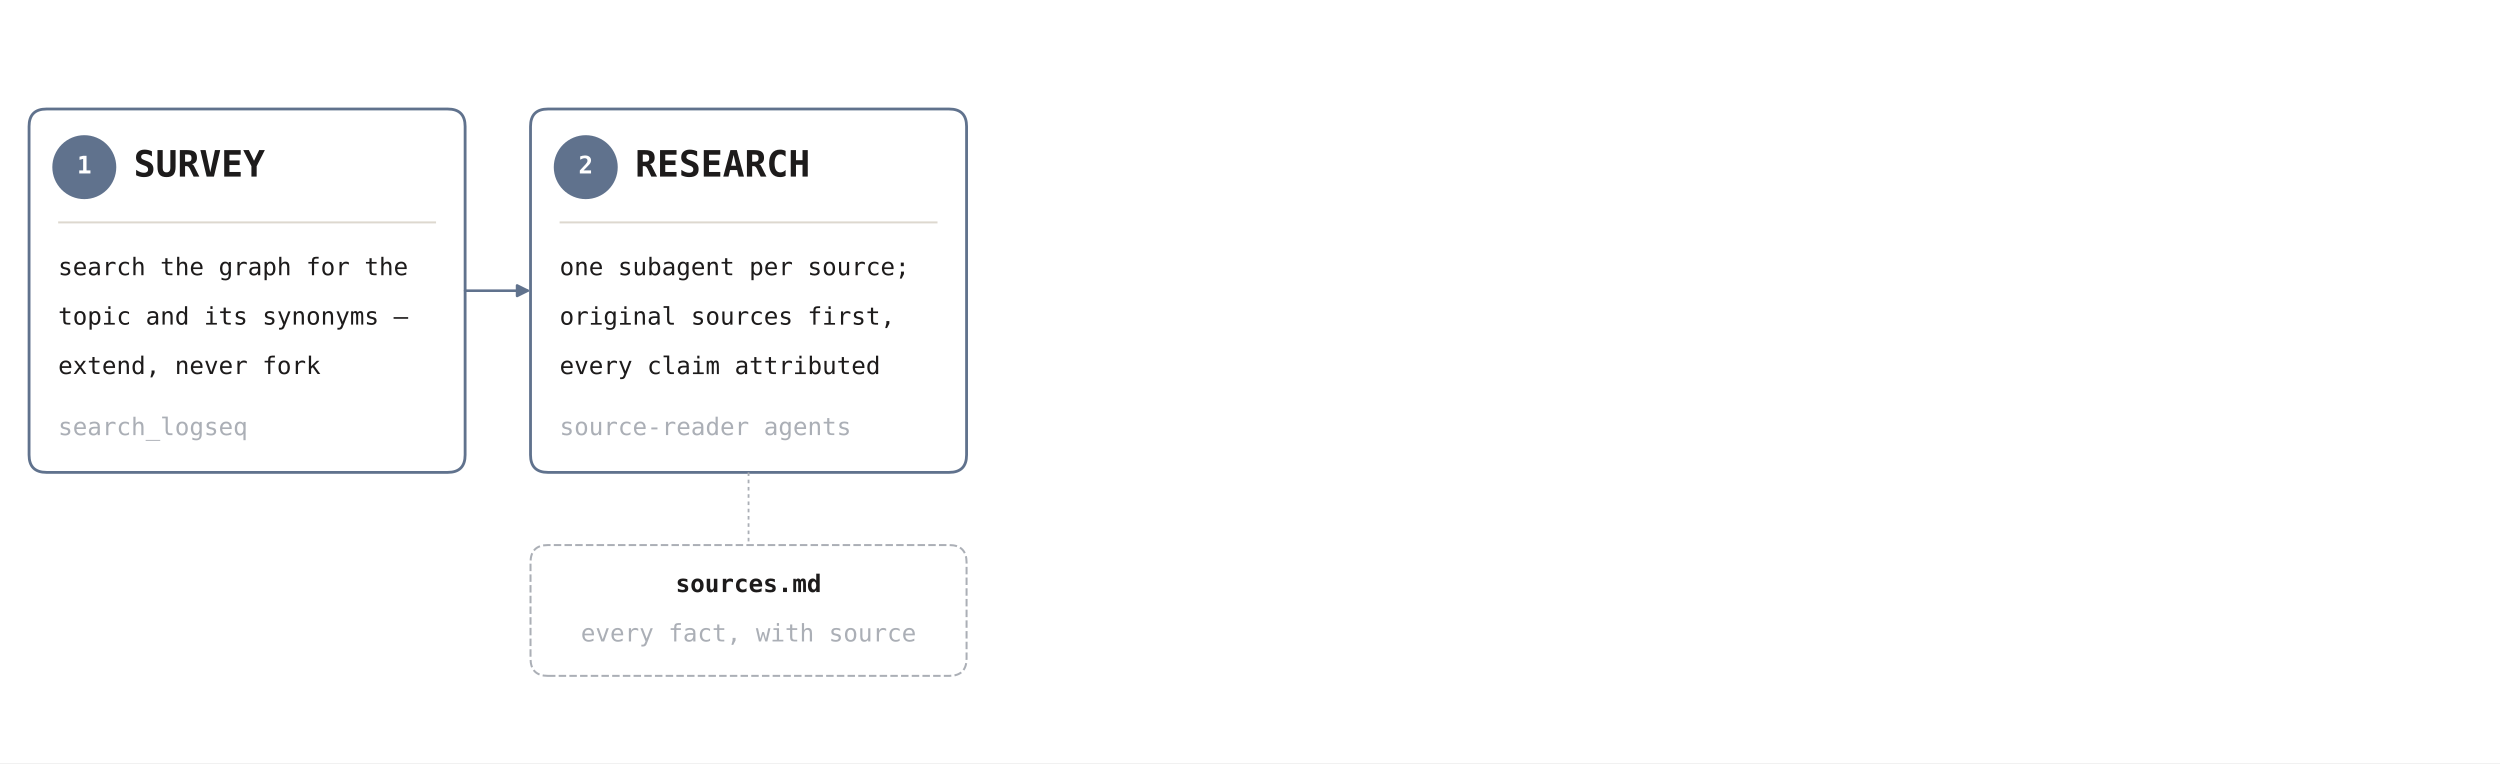
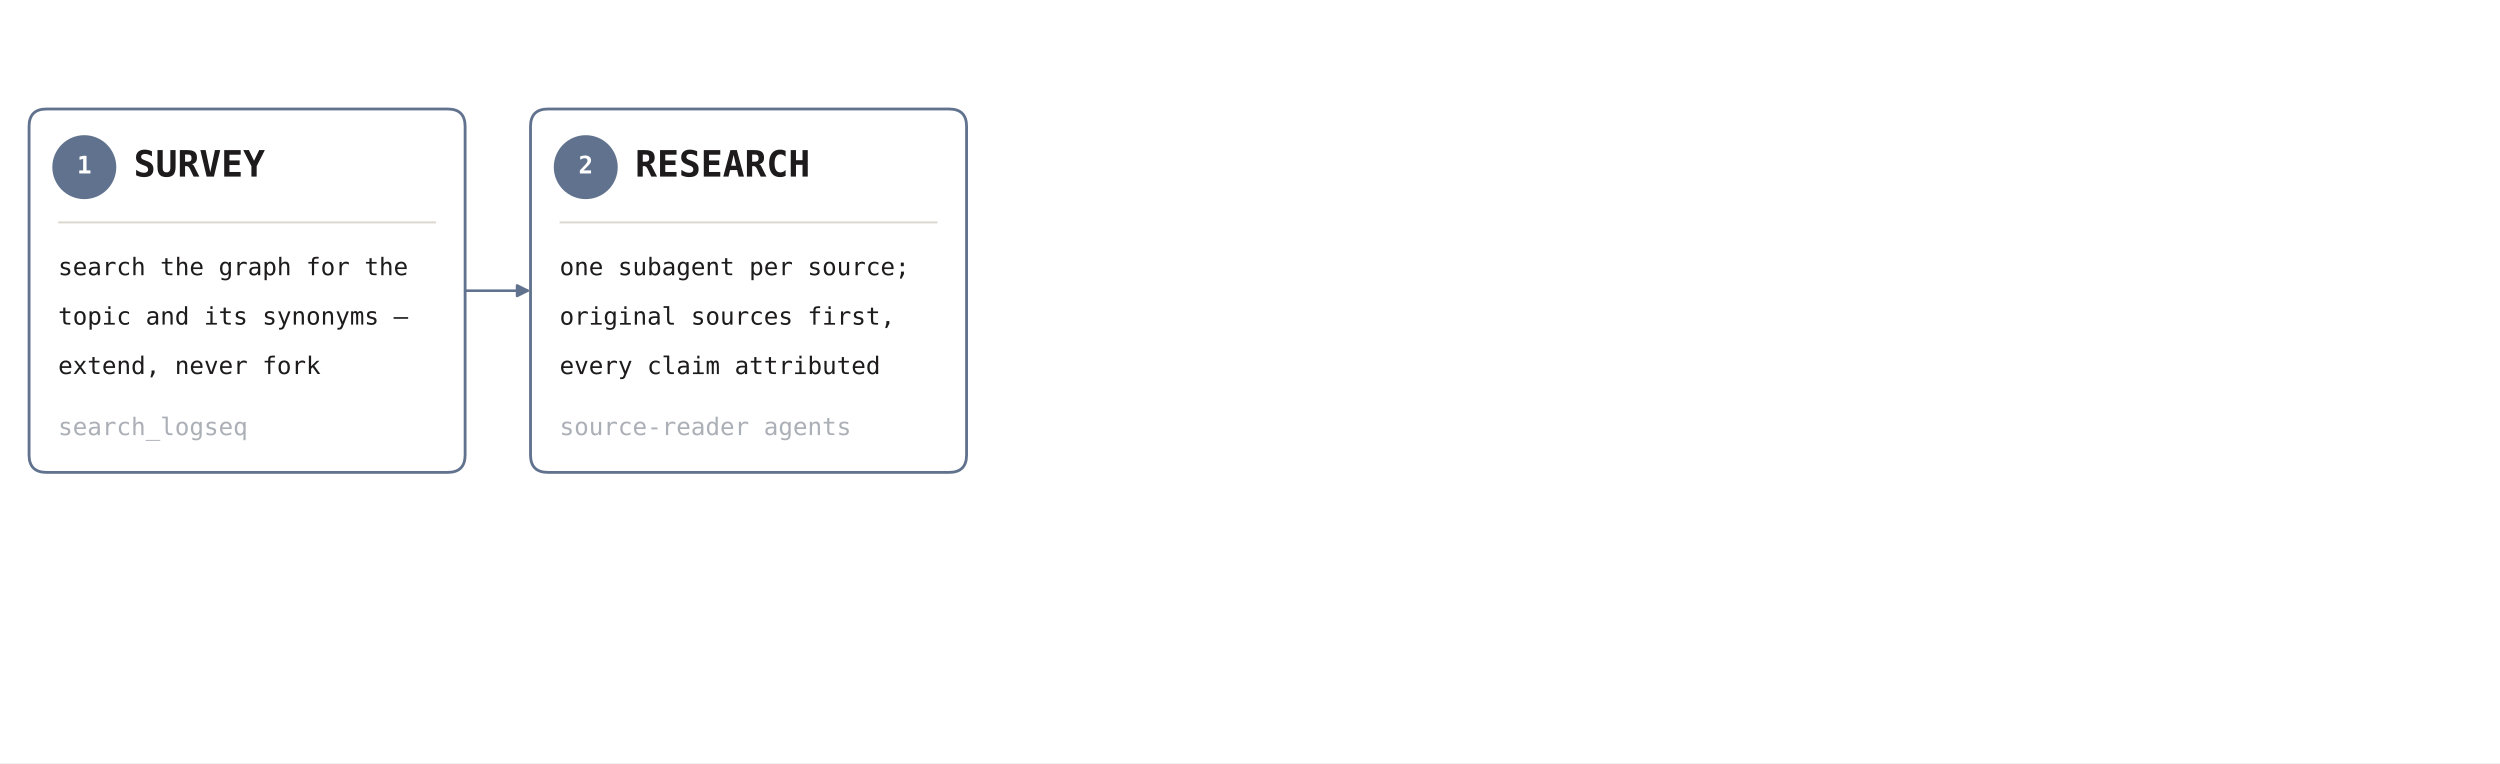
<svg xmlns="http://www.w3.org/2000/svg" xmlns:xlink="http://www.w3.org/1999/xlink" width="1238.4pt" height="378pt" viewBox="0 0 1238.4 378" version="1.1">
  <defs>
    <style type="text/css">*{stroke-linejoin: round; stroke-linecap: butt}</style>
  </defs>
  <g id="figure_1">
    <g id="patch_1">
      <path d="M 0 378  L 1238.4 378  L 1238.4 0  L 0 0  z " style="fill: #ffffff" />
    </g>
    <g id="axes_1">
      <g id="patch_2">
-         <path d="M 23.04 234  L 221.76 234  Q 230.4 234 230.4 225.36  L 230.4 62.64  Q 230.4 54 221.76 54  L 23.04 54  Q 14.4 54 14.4 62.64  L 14.4 225.36  Q 14.4 234 23.04 234  z " clip-path="url(#pc258f0789c)" style="fill: #ffffff; stroke: #60728d; stroke-width: 1.4; stroke-linejoin: miter" />
+         <path d="M 23.04 234  L 221.76 234  Q 230.4 234 230.4 225.36  L 230.4 62.64  Q 230.4 54 221.76 54  L 23.04 54  Q 14.4 54 14.4 62.64  L 14.4 225.36  Q 14.4 234 23.04 234  z " clip-path="url(#p92e4e0122a)" style="fill: #ffffff; stroke: #60728d; stroke-width: 1.4; stroke-linejoin: miter" />
      </g>
      <g id="patch_3">
-         <path d="M 41.76 98.64  C 45.961 98.64 49.99 96.971 52.961 94.001  C 55.931 91.03 57.6 87.001 57.6 82.8  C 57.6 78.599 55.931 74.57 52.961 71.599  C 49.99 68.629 45.961 66.96 41.76 66.96  C 37.559 66.96 33.53 68.629 30.559 71.599  C 27.589 74.57 25.92 78.599 25.92 82.8  C 25.92 87.001 27.589 91.03 30.559 94.001  C 33.53 96.971 37.559 98.64 41.76 98.64  z " clip-path="url(#pc258f0789c)" style="fill: #60728d" />
+         <path d="M 41.76 98.64  C 45.961 98.64 49.99 96.971 52.961 94.001  C 55.931 91.03 57.6 87.001 57.6 82.8  C 57.6 78.599 55.931 74.57 52.961 71.599  C 49.99 68.629 45.961 66.96 41.76 66.96  C 37.559 66.96 33.53 68.629 30.559 71.599  C 27.589 74.57 25.92 78.599 25.92 82.8  C 25.92 87.001 27.589 91.03 30.559 94.001  C 33.53 96.971 37.559 98.64 41.76 98.64  z " clip-path="url(#p92e4e0122a)" style="fill: #60728d" />
      </g>
      <g id="patch_4">
-         <path d="M 271.44 234  L 470.16 234  Q 478.8 234 478.8 225.36  L 478.8 62.64  Q 478.8 54 470.16 54  L 271.44 54  Q 262.8 54 262.8 62.64  L 262.8 225.36  Q 262.8 234 271.44 234  z " clip-path="url(#pc258f0789c)" style="fill: #ffffff; stroke: #60728d; stroke-width: 1.4; stroke-linejoin: miter" />
+         <path d="M 271.44 234  L 470.16 234  Q 478.8 234 478.8 225.36  L 478.8 62.64  Q 478.8 54 470.16 54  L 271.44 54  Q 262.8 54 262.8 62.64  L 262.8 225.36  Q 262.8 234 271.44 234  z " clip-path="url(#p92e4e0122a)" style="fill: #ffffff; stroke: #60728d; stroke-width: 1.4; stroke-linejoin: miter" />
      </g>
      <g id="patch_5">
-         <path d="M 290.16 98.64  C 294.361 98.64 298.39 96.971 301.361 94.001  C 304.331 91.03 306 87.001 306 82.8  C 306 78.599 304.331 74.57 301.361 71.599  C 298.39 68.629 294.361 66.96 290.16 66.96  C 285.959 66.96 281.93 68.629 278.959 71.599  C 275.989 74.57 274.32 78.599 274.32 82.8  C 274.32 87.001 275.989 91.03 278.959 94.001  C 281.93 96.971 285.959 98.64 290.16 98.64  z " clip-path="url(#pc258f0789c)" style="fill: #60728d" />
+         <path d="M 290.16 98.64  C 294.361 98.64 298.39 96.971 301.361 94.001  C 304.331 91.03 306 87.001 306 82.8  C 306 78.599 304.331 74.57 301.361 71.599  C 298.39 68.629 294.361 66.96 290.16 66.96  C 285.959 66.96 281.93 68.629 278.959 71.599  C 275.989 74.57 274.32 78.599 274.32 82.8  C 274.32 87.001 275.989 91.03 278.959 94.001  C 281.93 96.971 285.959 98.64 290.16 98.64  z " clip-path="url(#p92e4e0122a)" style="fill: #60728d" />
      </g>
      <g id="patch_6">
-         <path d="M 230.4 144  Q 246.6 144 261.347 144  " clip-path="url(#pc258f0789c)" style="fill: none; stroke: #60728d; stroke-width: 1.3; stroke-linecap: round" />
-         <path d="M 256.147 141.4  L 261.347 144  L 256.147 146.6  z " clip-path="url(#pc258f0789c)" style="fill: #60728d; stroke: #60728d; stroke-width: 1.3; stroke-linecap: round" />
-       </g>
-       <g id="patch_7">
-         <path d="M 271.44 334.8  L 470.16 334.8  Q 478.8 334.8 478.8 326.16  L 478.8 278.64  Q 478.8 270 470.16 270  L 271.44 270  Q 262.8 270 262.8 278.64  L 262.8 326.16  Q 262.8 334.8 271.44 334.8  z " clip-path="url(#pc258f0789c)" style="fill: #ffffff; stroke-dasharray: 3.7,1.6; stroke-dashoffset: 0; stroke: #abafb6; stroke-linejoin: miter" />
+         <path d="M 230.4 144  Q 246.6 144 261.347 144  " clip-path="url(#p92e4e0122a)" style="fill: none; stroke: #60728d; stroke-width: 1.3; stroke-linecap: round" />
+         <path d="M 256.147 141.4  L 261.347 144  L 256.147 146.6  z " clip-path="url(#p92e4e0122a)" style="fill: #60728d; stroke: #60728d; stroke-width: 1.3; stroke-linecap: round" />
      </g>
      <g id="line2d_1">
-         <path d="M 28.8 110.16  L 216 110.16  " clip-path="url(#pc258f0789c)" style="fill: none; stroke: #ddd8cf" />
+         <path d="M 28.8 110.16  L 216 110.16  " clip-path="url(#p92e4e0122a)" style="fill: none; stroke: #ddd8cf" />
      </g>
      <g id="line2d_2">
-         <path d="M 277.2 110.16  L 464.4 110.16  " clip-path="url(#pc258f0789c)" style="fill: none; stroke: #ddd8cf" />
-       </g>
-       <g id="line2d_3">
-         <path d="M 370.8 234  L 370.8 270  " clip-path="url(#pc258f0789c)" style="fill: none; stroke-dasharray: 1.8,1.8; stroke-dashoffset: 0; stroke: #abafb6; stroke-width: 0.9" />
+         <path d="M 277.2 110.16  L 464.4 110.16  " clip-path="url(#p92e4e0122a)" style="fill: none; stroke: #ddd8cf" />
      </g>
      <g id="text_1">
        <g style="fill: #ffffff" transform="translate(38.14781 85.91719) scale(0.12 -0.12)">
          <defs>
            <path id="DejaVuSansMono-Bold-14" d="M 588 813  L 1619 813  L 1619 3841  L 659 3603  L 659 4434  L 1625 4666  L 2516 4666  L 2516 813  L 3547 813  L 3547 0  L 588 0  L 588 813  z " transform="scale(0.015625)" />
          </defs>
          <use xlink:href="#DejaVuSansMono-Bold-14" />
        </g>
      </g>
      <g id="text_2">
        <g style="fill: #1d1b1b" transform="translate(66.24 87.47578) scale(0.18 -0.18)">
          <defs>
            <path id="DejaVuSansMono-Bold-36" d="M 1594 2047  Q 897 2313 650 2605  Q 403 2897 403 3391  Q 403 4025 809 4387  Q 1216 4750 1925 4750  Q 2247 4750 2569 4676  Q 2891 4603 3206 4459  L 3206 3559  Q 2909 3769 2603 3878  Q 2297 3988 1997 3988  Q 1663 3988 1484 3853  Q 1306 3719 1306 3469  Q 1306 3275 1436 3148  Q 1566 3022 1978 2869  L 2375 2719  Q 2938 2513 3203 2172  Q 3469 1831 3469 1313  Q 3469 606 3051 257  Q 2634 -91 1791 -91  Q 1444 -91 1095 -8  Q 747 75 422 238  L 422 1191  Q 791 928 1136 800  Q 1481 672 1819 672  Q 2159 672 2346 826  Q 2534 981 2534 1259  Q 2534 1469 2409 1626  Q 2284 1784 2047 1875  L 1594 2047  z " transform="scale(0.015625)" />
            <path id="DejaVuSansMono-Bold-38" d="M 331 1722  L 331 4666  L 1253 4666  L 1253 1491  Q 1253 1141 1431 942  Q 1609 744 1925 744  Q 2241 744 2419 942  Q 2597 1141 2597 1491  L 2597 4666  L 3519 4666  L 3519 1722  Q 3519 772 3141 340  Q 2763 -91 1925 -91  Q 1091 -91 711 340  Q 331 772 331 1722  z " transform="scale(0.015625)" />
            <path id="DejaVuSansMono-Bold-35" d="M 2522 2203  Q 2659 2175 2761 2073  Q 2863 1972 3009 1678  L 3853 0  L 2841 0  L 2278 1178  Q 2253 1228 2213 1316  Q 1966 1844 1631 1844  L 1338 1844  L 1338 0  L 416 0  L 416 4666  L 1747 4666  Q 2647 4666 3039 4347  Q 3431 4028 3431 3309  Q 3431 2828 3197 2543  Q 2963 2259 2522 2203  z M 1338 3891  L 1338 2619  L 1772 2619  Q 2150 2619 2314 2767  Q 2478 2916 2478 3256  Q 2478 3597 2315 3744  Q 2153 3891 1772 3891  L 1338 3891  z " transform="scale(0.015625)" />
            <path id="DejaVuSansMono-Bold-39" d="M 1925 769  L 2747 4666  L 3675 4666  L 2566 0  L 1288 0  L 178 4666  L 1106 4666  L 1925 769  z " transform="scale(0.015625)" />
            <path id="DejaVuSansMono-Bold-28" d="M 3431 0  L 525 0  L 525 4666  L 3431 4666  L 3431 3853  L 1447 3853  L 1447 2847  L 3244 2847  L 3244 2034  L 1447 2034  L 1447 813  L 3431 813  L 3431 0  z " transform="scale(0.015625)" />
            <path id="DejaVuSansMono-Bold-3c" d="M 25 4666  L 1019 4666  L 1925 2791  L 2834 4666  L 3828 4666  L 2388 1838  L 2388 0  L 1466 0  L 1466 1838  L 25 4666  z " transform="scale(0.015625)" />
          </defs>
          <use xlink:href="#DejaVuSansMono-Bold-36" />
          <use xlink:href="#DejaVuSansMono-Bold-38" transform="translate(60.20312 0)" />
          <use xlink:href="#DejaVuSansMono-Bold-35" transform="translate(120.4062 0)" />
          <use xlink:href="#DejaVuSansMono-Bold-39" transform="translate(180.6094 0)" />
          <use xlink:href="#DejaVuSansMono-Bold-28" transform="translate(240.8125 0)" />
          <use xlink:href="#DejaVuSansMono-Bold-3c" transform="translate(301.0156 0)" />
        </g>
      </g>
      <g id="text_3">
        <g style="fill: #1d1b1b" transform="translate(28.8 136.3177) scale(0.12 -0.12)">
          <defs>
            <path id="DejaVuSansMono-56" d="M 3041 3378  L 3041 2816  Q 2794 2959 2544 3031  Q 2294 3103 2034 3103  Q 1644 3103 1451 2976  Q 1259 2850 1259 2591  Q 1259 2356 1403 2240  Q 1547 2125 2119 2016  L 2350 1972  Q 2778 1891 2998 1647  Q 3219 1403 3219 1013  Q 3219 494 2850 201  Q 2481 -91 1825 -91  Q 1566 -91 1281 -36  Q 997 19 666 128  L 666 722  Q 988 556 1281 473  Q 1575 391 1838 391  Q 2219 391 2428 545  Q 2638 700 2638 978  Q 2638 1378 1872 1531  L 1847 1538  L 1631 1581  Q 1134 1678 906 1908  Q 678 2138 678 2534  Q 678 3038 1018 3311  Q 1359 3584 1991 3584  Q 2272 3584 2531 3532  Q 2791 3481 3041 3378  z " transform="scale(0.015625)" />
            <path id="DejaVuSansMono-48" d="M 3475 1894  L 3475 1613  L 984 1613  L 984 1594  Q 984 1022 1282 709  Q 1581 397 2125 397  Q 2400 397 2700 484  Q 3000 572 3341 750  L 3341 178  Q 3013 44 2708 -23  Q 2403 -91 2119 -91  Q 1303 -91 843 398  Q 384 888 384 1747  Q 384 2584 834 3084  Q 1284 3584 2034 3584  Q 2703 3584 3089 3131  Q 3475 2678 3475 1894  z M 2900 2063  Q 2888 2569 2661 2833  Q 2434 3097 2009 3097  Q 1594 3097 1325 2822  Q 1056 2547 1006 2059  L 2900 2063  z " transform="scale(0.015625)" />
            <path id="DejaVuSansMono-44" d="M 2194 1759  L 2003 1759  Q 1500 1759 1245 1582  Q 991 1406 991 1056  Q 991 741 1181 566  Q 1372 391 1709 391  Q 2184 391 2456 720  Q 2728 1050 2731 1631  L 2731 1759  L 2194 1759  z M 3309 1997  L 3309 0  L 2731 0  L 2731 519  Q 2547 206 2267 57  Q 1988 -91 1588 -91  Q 1053 -91 734 211  Q 416 513 416 1019  Q 416 1603 808 1906  Q 1200 2209 1959 2209  L 2731 2209  L 2731 2300  Q 2728 2719 2518 2908  Q 2309 3097 1850 3097  Q 1556 3097 1256 3012  Q 956 2928 672 2766  L 672 3341  Q 991 3463 1283 3523  Q 1575 3584 1850 3584  Q 2284 3584 2592 3456  Q 2900 3328 3091 3072  Q 3209 2916 3259 2686  Q 3309 2456 3309 1997  z " transform="scale(0.015625)" />
            <path id="DejaVuSansMono-55" d="M 3609 2778  Q 3425 2922 3234 2987  Q 3044 3053 2816 3053  Q 2278 3053 1993 2715  Q 1709 2378 1709 1741  L 1709 0  L 1131 0  L 1131 3500  L 1709 3500  L 1709 2816  Q 1853 3188 2151 3386  Q 2450 3584 2859 3584  Q 3072 3584 3256 3531  Q 3441 3478 3609 3366  L 3609 2778  z " transform="scale(0.015625)" />
            <path id="DejaVuSansMono-46" d="M 3316 178  Q 3084 44 2839 -23  Q 2594 -91 2338 -91  Q 1525 -91 1067 396  Q 609 884 609 1747  Q 609 2609 1067 3096  Q 1525 3584 2338 3584  Q 2591 3584 2831 3518  Q 3072 3453 3316 3316  L 3316 2713  Q 3088 2916 2858 3006  Q 2628 3097 2338 3097  Q 1797 3097 1506 2747  Q 1216 2397 1216 1747  Q 1216 1100 1508 748  Q 1800 397 2338 397  Q 2638 397 2875 489  Q 3113 581 3316 775  L 3316 178  z " transform="scale(0.015625)" />
            <path id="DejaVuSansMono-4b" d="M 3284 2169  L 3284 0  L 2706 0  L 2706 2169  Q 2706 2641 2540 2862  Q 2375 3084 2022 3084  Q 1619 3084 1401 2798  Q 1184 2513 1184 1978  L 1184 0  L 609 0  L 609 4863  L 1184 4863  L 1184 2975  Q 1338 3275 1600 3429  Q 1863 3584 2222 3584  Q 2756 3584 3020 3232  Q 3284 2881 3284 2169  z " transform="scale(0.015625)" />
            <path id="DejaVuSansMono-3" transform="scale(0.015625)" />
            <path id="DejaVuSansMono-57" d="M 1919 4494  L 1919 3500  L 3225 3500  L 3225 3053  L 1919 3053  L 1919 1153  Q 1919 766 2066 612  Q 2213 459 2578 459  L 3225 459  L 3225 0  L 2522 0  Q 1875 0 1609 259  Q 1344 519 1344 1153  L 1344 3053  L 409 3053  L 409 3500  L 1344 3500  L 1344 4494  L 1919 4494  z " transform="scale(0.015625)" />
            <path id="DejaVuSansMono-4a" d="M 2681 1778  Q 2681 2425 2470 2761  Q 2259 3097 1856 3097  Q 1434 3097 1212 2761  Q 991 2425 991 1778  Q 991 1131 1214 792  Q 1438 453 1863 453  Q 2259 453 2470 793  Q 2681 1134 2681 1778  z M 3256 225  Q 3256 -563 2884 -969  Q 2513 -1375 1791 -1375  Q 1553 -1375 1293 -1331  Q 1034 -1288 775 -1203  L 775 -634  Q 1081 -778 1331 -847  Q 1581 -916 1791 -916  Q 2256 -916 2468 -662  Q 2681 -409 2681 141  L 2681 166  L 2681 556  Q 2544 263 2306 119  Q 2069 -25 1728 -25  Q 1116 -25 750 465  Q 384 956 384 1778  Q 384 2603 750 3093  Q 1116 3584 1728 3584  Q 2066 3584 2300 3450  Q 2534 3316 2681 3034  L 2681 3488  L 3256 3488  L 3256 225  z " transform="scale(0.015625)" />
            <path id="DejaVuSansMono-53" d="M 1172 441  L 1172 -1331  L 594 -1331  L 594 3500  L 1172 3500  L 1172 3053  Q 1316 3313 1555 3448  Q 1794 3584 2106 3584  Q 2741 3584 3102 3093  Q 3463 2603 3463 1734  Q 3463 881 3100 395  Q 2738 -91 2106 -91  Q 1788 -91 1548 45  Q 1309 181 1172 441  z M 2859 1747  Q 2859 2416 2648 2756  Q 2438 3097 2022 3097  Q 1603 3097 1387 2755  Q 1172 2413 1172 1747  Q 1172 1084 1387 740  Q 1603 397 2022 397  Q 2438 397 2648 737  Q 2859 1078 2859 1747  z " transform="scale(0.015625)" />
            <path id="DejaVuSansMono-49" d="M 3322 4863  L 3322 4384  L 2669 4384  Q 2359 4384 2239 4257  Q 2119 4131 2119 3809  L 2119 3500  L 3322 3500  L 3322 3053  L 2119 3053  L 2119 0  L 1544 0  L 1544 3053  L 609 3053  L 609 3500  L 1544 3500  L 1544 3744  Q 1544 4319 1808 4591  Q 2072 4863 2631 4863  L 3322 4863  z " transform="scale(0.015625)" />
            <path id="DejaVuSansMono-52" d="M 1925 3097  Q 1488 3097 1263 2756  Q 1038 2416 1038 1747  Q 1038 1081 1263 739  Q 1488 397 1925 397  Q 2366 397 2591 739  Q 2816 1081 2816 1747  Q 2816 2416 2591 2756  Q 2366 3097 1925 3097  z M 1925 3584  Q 2653 3584 3039 3112  Q 3425 2641 3425 1747  Q 3425 850 3040 379  Q 2656 -91 1925 -91  Q 1197 -91 812 379  Q 428 850 428 1747  Q 428 2641 812 3112  Q 1197 3584 1925 3584  z " transform="scale(0.015625)" />
          </defs>
          <use xlink:href="#DejaVuSansMono-56" />
          <use xlink:href="#DejaVuSansMono-48" transform="translate(60.20312 0)" />
          <use xlink:href="#DejaVuSansMono-44" transform="translate(120.4062 0)" />
          <use xlink:href="#DejaVuSansMono-55" transform="translate(180.6094 0)" />
          <use xlink:href="#DejaVuSansMono-46" transform="translate(240.8125 0)" />
          <use xlink:href="#DejaVuSansMono-4b" transform="translate(301.0156 0)" />
          <use xlink:href="#DejaVuSansMono-3" transform="translate(361.2188 0)" />
          <use xlink:href="#DejaVuSansMono-57" transform="translate(421.4219 0)" />
          <use xlink:href="#DejaVuSansMono-4b" transform="translate(481.625 0)" />
          <use xlink:href="#DejaVuSansMono-48" transform="translate(541.8281 0)" />
          <use xlink:href="#DejaVuSansMono-3" transform="translate(602.0312 0)" />
          <use xlink:href="#DejaVuSansMono-4a" transform="translate(662.2344 0)" />
          <use xlink:href="#DejaVuSansMono-55" transform="translate(722.4375 0)" />
          <use xlink:href="#DejaVuSansMono-44" transform="translate(782.6406 0)" />
          <use xlink:href="#DejaVuSansMono-53" transform="translate(842.8438 0)" />
          <use xlink:href="#DejaVuSansMono-4b" transform="translate(903.0469 0)" />
          <use xlink:href="#DejaVuSansMono-3" transform="translate(963.25 0)" />
          <use xlink:href="#DejaVuSansMono-49" transform="translate(1023.453 0)" />
          <use xlink:href="#DejaVuSansMono-52" transform="translate(1083.656 0)" />
          <use xlink:href="#DejaVuSansMono-55" transform="translate(1143.859 0)" />
          <use xlink:href="#DejaVuSansMono-3" transform="translate(1204.062 0)" />
          <use xlink:href="#DejaVuSansMono-57" transform="translate(1264.266 0)" />
          <use xlink:href="#DejaVuSansMono-4b" transform="translate(1324.469 0)" />
          <use xlink:href="#DejaVuSansMono-48" transform="translate(1384.672 0)" />
        </g>
      </g>
      <g id="text_4">
        <g style="fill: #1d1b1b" transform="translate(28.8 160.7977) scale(0.12 -0.12)">
          <defs>
            <path id="DejaVuSansMono-4c" d="M 800 3500  L 2272 3500  L 2272 447  L 3413 447  L 3413 0  L 556 0  L 556 447  L 1697 447  L 1697 3053  L 800 3053  L 800 3500  z M 1697 4863  L 2272 4863  L 2272 4134  L 1697 4134  L 1697 4863  z " transform="scale(0.015625)" />
            <path id="DejaVuSansMono-51" d="M 3284 2169  L 3284 0  L 2706 0  L 2706 2169  Q 2706 2641 2540 2862  Q 2375 3084 2022 3084  Q 1619 3084 1401 2798  Q 1184 2513 1184 1978  L 1184 0  L 609 0  L 609 3500  L 1184 3500  L 1184 2975  Q 1338 3275 1600 3429  Q 1863 3584 2222 3584  Q 2756 3584 3020 3232  Q 3284 2881 3284 2169  z " transform="scale(0.015625)" />
            <path id="DejaVuSansMono-47" d="M 2681 3053  L 2681 4863  L 3256 4863  L 3256 0  L 2681 0  L 2681 441  Q 2538 181 2298 45  Q 2059 -91 1747 -91  Q 1113 -91 748 401  Q 384 894 384 1759  Q 384 2613 750 3098  Q 1116 3584 1747 3584  Q 2063 3584 2303 3448  Q 2544 3313 2681 3053  z M 991 1747  Q 991 1078 1203 737  Q 1416 397 1831 397  Q 2247 397 2464 740  Q 2681 1084 2681 1747  Q 2681 2413 2464 2755  Q 2247 3097 1831 3097  Q 1416 3097 1203 2756  Q 991 2416 991 1747  z " transform="scale(0.015625)" />
            <path id="DejaVuSansMono-5c" d="M 2681 1125  Q 2538 759 2316 163  Q 2006 -663 1900 -844  Q 1756 -1088 1540 -1209  Q 1325 -1331 1038 -1331  L 575 -1331  L 575 -850  L 916 -850  Q 1169 -850 1312 -703  Q 1456 -556 1678 56  L 325 3500  L 934 3500  L 1972 763  L 2994 3500  L 3603 3500  L 2681 1125  z " transform="scale(0.015625)" />
            <path id="DejaVuSansMono-50" d="M 2113 3144  Q 2219 3369 2383 3476  Q 2547 3584 2778 3584  Q 3200 3584 3373 3257  Q 3547 2931 3547 2028  L 3547 0  L 3022 0  L 3022 2003  Q 3022 2744 2939 2923  Q 2856 3103 2638 3103  Q 2388 3103 2295 2911  Q 2203 2719 2203 2003  L 2203 0  L 1678 0  L 1678 2003  Q 1678 2753 1589 2928  Q 1500 3103 1269 3103  Q 1041 3103 952 2911  Q 863 2719 863 2003  L 863 0  L 341 0  L 341 3500  L 863 3500  L 863 3200  Q 966 3388 1120 3486  Q 1275 3584 1472 3584  Q 1709 3584 1867 3475  Q 2025 3366 2113 3144  z " transform="scale(0.015625)" />
            <path id="DejaVuSansMono-719" d="M 0 1978  L 3853 1978  L 3853 1538  L 0 1538  L 0 1978  z " transform="scale(0.015625)" />
          </defs>
          <use xlink:href="#DejaVuSansMono-57" />
          <use xlink:href="#DejaVuSansMono-52" transform="translate(60.20312 0)" />
          <use xlink:href="#DejaVuSansMono-53" transform="translate(120.4062 0)" />
          <use xlink:href="#DejaVuSansMono-4c" transform="translate(180.6094 0)" />
          <use xlink:href="#DejaVuSansMono-46" transform="translate(240.8125 0)" />
          <use xlink:href="#DejaVuSansMono-3" transform="translate(301.0156 0)" />
          <use xlink:href="#DejaVuSansMono-44" transform="translate(361.2188 0)" />
          <use xlink:href="#DejaVuSansMono-51" transform="translate(421.4219 0)" />
          <use xlink:href="#DejaVuSansMono-47" transform="translate(481.625 0)" />
          <use xlink:href="#DejaVuSansMono-3" transform="translate(541.8281 0)" />
          <use xlink:href="#DejaVuSansMono-4c" transform="translate(602.0312 0)" />
          <use xlink:href="#DejaVuSansMono-57" transform="translate(662.2344 0)" />
          <use xlink:href="#DejaVuSansMono-56" transform="translate(722.4375 0)" />
          <use xlink:href="#DejaVuSansMono-3" transform="translate(782.6406 0)" />
          <use xlink:href="#DejaVuSansMono-56" transform="translate(842.8438 0)" />
          <use xlink:href="#DejaVuSansMono-5c" transform="translate(903.0469 0)" />
          <use xlink:href="#DejaVuSansMono-51" transform="translate(963.25 0)" />
          <use xlink:href="#DejaVuSansMono-52" transform="translate(1023.453 0)" />
          <use xlink:href="#DejaVuSansMono-51" transform="translate(1083.656 0)" />
          <use xlink:href="#DejaVuSansMono-5c" transform="translate(1143.859 0)" />
          <use xlink:href="#DejaVuSansMono-50" transform="translate(1204.062 0)" />
          <use xlink:href="#DejaVuSansMono-56" transform="translate(1264.266 0)" />
          <use xlink:href="#DejaVuSansMono-3" transform="translate(1324.469 0)" />
          <use xlink:href="#DejaVuSansMono-719" transform="translate(1384.672 0)" />
        </g>
      </g>
      <g id="text_5">
        <g style="fill: #1d1b1b" transform="translate(28.8 185.2777) scale(0.12 -0.12)">
          <defs>
            <path id="DejaVuSansMono-5b" d="M 3494 3500  L 2241 1825  L 3616 0  L 2950 0  L 1925 1403  L 903 0  L 238 0  L 1613 1825  L 359 3500  L 997 3500  L 1925 2234  L 2847 3500  L 3494 3500  z " transform="scale(0.015625)" />
            <path id="DejaVuSansMono-f" d="M 1569 947  L 2356 947  L 2356 300  L 1741 -897  L 1259 -897  L 1569 300  L 1569 947  z " transform="scale(0.015625)" />
            <path id="DejaVuSansMono-59" d="M 313 3500  L 909 3500  L 1925 563  L 2944 3500  L 3541 3500  L 2297 0  L 1556 0  L 313 3500  z " transform="scale(0.015625)" />
            <path id="DejaVuSansMono-4e" d="M 738 4863  L 1331 4863  L 1331 2047  L 2841 3500  L 3541 3500  L 2163 2181  L 3756 0  L 3053 0  L 1759 1806  L 1331 1403  L 1331 0  L 738 0  L 738 4863  z " transform="scale(0.015625)" />
          </defs>
          <use xlink:href="#DejaVuSansMono-48" />
          <use xlink:href="#DejaVuSansMono-5b" transform="translate(60.20312 0)" />
          <use xlink:href="#DejaVuSansMono-57" transform="translate(120.4062 0)" />
          <use xlink:href="#DejaVuSansMono-48" transform="translate(180.6094 0)" />
          <use xlink:href="#DejaVuSansMono-51" transform="translate(240.8125 0)" />
          <use xlink:href="#DejaVuSansMono-47" transform="translate(301.0156 0)" />
          <use xlink:href="#DejaVuSansMono-f" transform="translate(361.2188 0)" />
          <use xlink:href="#DejaVuSansMono-3" transform="translate(421.4219 0)" />
          <use xlink:href="#DejaVuSansMono-51" transform="translate(481.625 0)" />
          <use xlink:href="#DejaVuSansMono-48" transform="translate(541.8281 0)" />
          <use xlink:href="#DejaVuSansMono-59" transform="translate(602.0312 0)" />
          <use xlink:href="#DejaVuSansMono-48" transform="translate(662.2344 0)" />
          <use xlink:href="#DejaVuSansMono-55" transform="translate(722.4375 0)" />
          <use xlink:href="#DejaVuSansMono-3" transform="translate(782.6406 0)" />
          <use xlink:href="#DejaVuSansMono-49" transform="translate(842.8438 0)" />
          <use xlink:href="#DejaVuSansMono-52" transform="translate(903.0469 0)" />
          <use xlink:href="#DejaVuSansMono-55" transform="translate(963.25 0)" />
          <use xlink:href="#DejaVuSansMono-4e" transform="translate(1023.453 0)" />
        </g>
      </g>
      <g id="text_6">
        <g style="fill: #abafb6" transform="translate(28.8 215.5495) scale(0.12 -0.12)">
          <defs>
            <path id="DejaVuSansMono-42" d="M 3853 -1259  L 3853 -1509  L 0 -1509  L 0 -1259  L 3853 -1259  z " transform="scale(0.015625)" />
            <path id="DejaVuSansMono-4f" d="M 1997 1269  Q 1997 881 2139 684  Q 2281 488 2559 488  L 3231 488  L 3231 0  L 2503 0  Q 1988 0 1705 331  Q 1422 663 1422 1269  L 1422 4447  L 500 4447  L 500 4897  L 1997 4897  L 1997 1269  z " transform="scale(0.015625)" />
            <path id="DejaVuSansMono-54" d="M 1038 1734  Q 1038 1066 1248 725  Q 1459 384 1875 384  Q 2291 384 2505 726  Q 2719 1069 2719 1734  Q 2719 2400 2505 2742  Q 2291 3084 1875 3084  Q 1459 3084 1248 2743  Q 1038 2403 1038 1734  z M 2719 434  Q 2578 175 2339 36  Q 2100 -103 1784 -103  Q 1156 -103 792 383  Q 428 869 428 1722  Q 428 2591 790 3081  Q 1153 3572 1784 3572  Q 2097 3572 2336 3436  Q 2575 3300 2719 3041  L 2719 3488  L 3297 3488  L 3297 -1344  L 2719 -1344  L 2719 434  z " transform="scale(0.015625)" />
          </defs>
          <use xlink:href="#DejaVuSansMono-56" />
          <use xlink:href="#DejaVuSansMono-48" transform="translate(60.20312 0)" />
          <use xlink:href="#DejaVuSansMono-44" transform="translate(120.4062 0)" />
          <use xlink:href="#DejaVuSansMono-55" transform="translate(180.6094 0)" />
          <use xlink:href="#DejaVuSansMono-46" transform="translate(240.8125 0)" />
          <use xlink:href="#DejaVuSansMono-4b" transform="translate(301.0156 0)" />
          <use xlink:href="#DejaVuSansMono-42" transform="translate(361.2188 0)" />
          <use xlink:href="#DejaVuSansMono-4f" transform="translate(421.4219 0)" />
          <use xlink:href="#DejaVuSansMono-52" transform="translate(481.625 0)" />
          <use xlink:href="#DejaVuSansMono-4a" transform="translate(541.8281 0)" />
          <use xlink:href="#DejaVuSansMono-56" transform="translate(602.0312 0)" />
          <use xlink:href="#DejaVuSansMono-48" transform="translate(662.2344 0)" />
          <use xlink:href="#DejaVuSansMono-54" transform="translate(722.4375 0)" />
        </g>
      </g>
      <g id="text_7">
        <g style="fill: #ffffff" transform="translate(286.5478 85.91719) scale(0.12 -0.12)">
          <defs>
            <path id="DejaVuSansMono-Bold-15" d="M 1356 813  L 3322 813  L 3322 0  L 359 0  L 359 788  L 859 1319  Q 1750 2266 1941 2484  Q 2175 2753 2278 2961  Q 2381 3169 2381 3372  Q 2381 3684 2192 3854  Q 2003 4025 1656 4025  Q 1409 4025 1101 3926  Q 794 3828 459 3641  L 459 4500  Q 794 4622 1114 4686  Q 1434 4750 1728 4750  Q 2469 4750 2892 4404  Q 3316 4059 3316 3463  Q 3316 3188 3223 2947  Q 3131 2706 2906 2413  Q 2741 2200 1997 1456  Q 1594 1053 1356 813  z " transform="scale(0.015625)" />
          </defs>
          <use xlink:href="#DejaVuSansMono-Bold-15" />
        </g>
      </g>
      <g id="text_8">
        <g style="fill: #1d1b1b" transform="translate(314.64 87.47578) scale(0.18 -0.18)">
          <defs>
            <path id="DejaVuSansMono-Bold-24" d="M 1925 3822  L 1491 1913  L 2363 1913  L 1925 3822  z M 1363 4666  L 2491 4666  L 3750 0  L 2828 0  L 2541 1153  L 1306 1153  L 1025 0  L 103 0  L 1363 4666  z " transform="scale(0.015625)" />
            <path id="DejaVuSansMono-Bold-26" d="M 3378 134  Q 3159 22 2918 -34  Q 2678 -91 2413 -91  Q 1469 -91 972 531  Q 475 1153 475 2328  Q 475 3506 972 4128  Q 1469 4750 2413 4750  Q 2678 4750 2922 4694  Q 3166 4638 3378 4525  L 3378 3500  Q 3141 3719 2917 3820  Q 2694 3922 2456 3922  Q 1950 3922 1692 3520  Q 1434 3119 1434 2328  Q 1434 1541 1692 1139  Q 1950 738 2456 738  Q 2694 738 2917 839  Q 3141 941 3378 1159  L 3378 134  z " transform="scale(0.015625)" />
            <path id="DejaVuSansMono-Bold-2b" d="M 428 4666  L 1350 4666  L 1350 2888  L 2503 2888  L 2503 4666  L 3425 4666  L 3425 0  L 2503 0  L 2503 2075  L 1350 2075  L 1350 0  L 428 0  L 428 4666  z " transform="scale(0.015625)" />
          </defs>
          <use xlink:href="#DejaVuSansMono-Bold-35" />
          <use xlink:href="#DejaVuSansMono-Bold-28" transform="translate(60.20312 0)" />
          <use xlink:href="#DejaVuSansMono-Bold-36" transform="translate(120.4062 0)" />
          <use xlink:href="#DejaVuSansMono-Bold-28" transform="translate(180.6094 0)" />
          <use xlink:href="#DejaVuSansMono-Bold-24" transform="translate(240.8125 0)" />
          <use xlink:href="#DejaVuSansMono-Bold-35" transform="translate(301.0156 0)" />
          <use xlink:href="#DejaVuSansMono-Bold-26" transform="translate(361.2188 0)" />
          <use xlink:href="#DejaVuSansMono-Bold-2b" transform="translate(421.4219 0)" />
        </g>
      </g>
      <g id="text_9">
        <g style="fill: #1d1b1b" transform="translate(277.2 136.3177) scale(0.12 -0.12)">
          <defs>
            <path id="DejaVuSansMono-58" d="M 609 1325  L 609 3494  L 1184 3494  L 1184 1325  Q 1184 853 1351 631  Q 1519 409 1869 409  Q 2275 409 2490 695  Q 2706 981 2706 1516  L 2706 3494  L 3284 3494  L 3284 0  L 2706 0  L 2706 525  Q 2553 222 2289 65  Q 2025 -91 1672 -91  Q 1134 -91 871 261  Q 609 613 609 1325  z " transform="scale(0.015625)" />
            <path id="DejaVuSansMono-45" d="M 2869 1747  Q 2869 2416 2656 2756  Q 2444 3097 2028 3097  Q 1609 3097 1393 2755  Q 1178 2413 1178 1747  Q 1178 1084 1393 740  Q 1609 397 2028 397  Q 2444 397 2656 737  Q 2869 1078 2869 1747  z M 1178 3053  Q 1316 3309 1558 3446  Q 1800 3584 2119 3584  Q 2750 3584 3112 3098  Q 3475 2613 3475 1759  Q 3475 894 3111 401  Q 2747 -91 2113 -91  Q 1800 -91 1561 45  Q 1322 181 1178 441  L 1178 0  L 603 0  L 603 4863  L 1178 4863  L 1178 3053  z " transform="scale(0.015625)" />
            <path id="DejaVuSansMono-1e" d="M 1569 947  L 2356 947  L 2356 300  L 1741 -897  L 1259 -897  L 1569 300  L 1569 947  z M 1528 3322  L 2316 3322  L 2316 2375  L 1528 2375  L 1528 3322  z " transform="scale(0.015625)" />
          </defs>
          <use xlink:href="#DejaVuSansMono-52" />
          <use xlink:href="#DejaVuSansMono-51" transform="translate(60.20312 0)" />
          <use xlink:href="#DejaVuSansMono-48" transform="translate(120.4062 0)" />
          <use xlink:href="#DejaVuSansMono-3" transform="translate(180.6094 0)" />
          <use xlink:href="#DejaVuSansMono-56" transform="translate(240.8125 0)" />
          <use xlink:href="#DejaVuSansMono-58" transform="translate(301.0156 0)" />
          <use xlink:href="#DejaVuSansMono-45" transform="translate(361.2188 0)" />
          <use xlink:href="#DejaVuSansMono-44" transform="translate(421.4219 0)" />
          <use xlink:href="#DejaVuSansMono-4a" transform="translate(481.625 0)" />
          <use xlink:href="#DejaVuSansMono-48" transform="translate(541.8281 0)" />
          <use xlink:href="#DejaVuSansMono-51" transform="translate(602.0312 0)" />
          <use xlink:href="#DejaVuSansMono-57" transform="translate(662.2344 0)" />
          <use xlink:href="#DejaVuSansMono-3" transform="translate(722.4375 0)" />
          <use xlink:href="#DejaVuSansMono-53" transform="translate(782.6406 0)" />
          <use xlink:href="#DejaVuSansMono-48" transform="translate(842.8438 0)" />
          <use xlink:href="#DejaVuSansMono-55" transform="translate(903.0469 0)" />
          <use xlink:href="#DejaVuSansMono-3" transform="translate(963.25 0)" />
          <use xlink:href="#DejaVuSansMono-56" transform="translate(1023.453 0)" />
          <use xlink:href="#DejaVuSansMono-52" transform="translate(1083.656 0)" />
          <use xlink:href="#DejaVuSansMono-58" transform="translate(1143.859 0)" />
          <use xlink:href="#DejaVuSansMono-55" transform="translate(1204.062 0)" />
          <use xlink:href="#DejaVuSansMono-46" transform="translate(1264.266 0)" />
          <use xlink:href="#DejaVuSansMono-48" transform="translate(1324.469 0)" />
          <use xlink:href="#DejaVuSansMono-1e" transform="translate(1384.672 0)" />
        </g>
      </g>
      <g id="text_10">
        <g style="fill: #1d1b1b" transform="translate(277.2 160.8295) scale(0.12 -0.12)">
          <use xlink:href="#DejaVuSansMono-52" />
          <use xlink:href="#DejaVuSansMono-55" transform="translate(60.20312 0)" />
          <use xlink:href="#DejaVuSansMono-4c" transform="translate(120.4062 0)" />
          <use xlink:href="#DejaVuSansMono-4a" transform="translate(180.6094 0)" />
          <use xlink:href="#DejaVuSansMono-4c" transform="translate(240.8125 0)" />
          <use xlink:href="#DejaVuSansMono-51" transform="translate(301.0156 0)" />
          <use xlink:href="#DejaVuSansMono-44" transform="translate(361.2188 0)" />
          <use xlink:href="#DejaVuSansMono-4f" transform="translate(421.4219 0)" />
          <use xlink:href="#DejaVuSansMono-3" transform="translate(481.625 0)" />
          <use xlink:href="#DejaVuSansMono-56" transform="translate(541.8281 0)" />
          <use xlink:href="#DejaVuSansMono-52" transform="translate(602.0312 0)" />
          <use xlink:href="#DejaVuSansMono-58" transform="translate(662.2344 0)" />
          <use xlink:href="#DejaVuSansMono-55" transform="translate(722.4375 0)" />
          <use xlink:href="#DejaVuSansMono-46" transform="translate(782.6406 0)" />
          <use xlink:href="#DejaVuSansMono-48" transform="translate(842.8438 0)" />
          <use xlink:href="#DejaVuSansMono-56" transform="translate(903.0469 0)" />
          <use xlink:href="#DejaVuSansMono-3" transform="translate(963.25 0)" />
          <use xlink:href="#DejaVuSansMono-49" transform="translate(1023.453 0)" />
          <use xlink:href="#DejaVuSansMono-4c" transform="translate(1083.656 0)" />
          <use xlink:href="#DejaVuSansMono-55" transform="translate(1143.859 0)" />
          <use xlink:href="#DejaVuSansMono-56" transform="translate(1204.062 0)" />
          <use xlink:href="#DejaVuSansMono-57" transform="translate(1264.266 0)" />
          <use xlink:href="#DejaVuSansMono-f" transform="translate(1324.469 0)" />
        </g>
      </g>
      <g id="text_11">
        <g style="fill: #1d1b1b" transform="translate(277.2 185.3095) scale(0.12 -0.12)">
          <use xlink:href="#DejaVuSansMono-48" />
          <use xlink:href="#DejaVuSansMono-59" transform="translate(60.20312 0)" />
          <use xlink:href="#DejaVuSansMono-48" transform="translate(120.4062 0)" />
          <use xlink:href="#DejaVuSansMono-55" transform="translate(180.6094 0)" />
          <use xlink:href="#DejaVuSansMono-5c" transform="translate(240.8125 0)" />
          <use xlink:href="#DejaVuSansMono-3" transform="translate(301.0156 0)" />
          <use xlink:href="#DejaVuSansMono-46" transform="translate(361.2188 0)" />
          <use xlink:href="#DejaVuSansMono-4f" transform="translate(421.4219 0)" />
          <use xlink:href="#DejaVuSansMono-44" transform="translate(481.625 0)" />
          <use xlink:href="#DejaVuSansMono-4c" transform="translate(541.8281 0)" />
          <use xlink:href="#DejaVuSansMono-50" transform="translate(602.0312 0)" />
          <use xlink:href="#DejaVuSansMono-3" transform="translate(662.2344 0)" />
          <use xlink:href="#DejaVuSansMono-44" transform="translate(722.4375 0)" />
          <use xlink:href="#DejaVuSansMono-57" transform="translate(782.6406 0)" />
          <use xlink:href="#DejaVuSansMono-57" transform="translate(842.8438 0)" />
          <use xlink:href="#DejaVuSansMono-55" transform="translate(903.0469 0)" />
          <use xlink:href="#DejaVuSansMono-4c" transform="translate(963.25 0)" />
          <use xlink:href="#DejaVuSansMono-45" transform="translate(1023.453 0)" />
          <use xlink:href="#DejaVuSansMono-58" transform="translate(1083.656 0)" />
          <use xlink:href="#DejaVuSansMono-57" transform="translate(1143.859 0)" />
          <use xlink:href="#DejaVuSansMono-48" transform="translate(1204.062 0)" />
          <use xlink:href="#DejaVuSansMono-47" transform="translate(1264.266 0)" />
        </g>
      </g>
      <g id="text_12">
        <g style="fill: #abafb6" transform="translate(277.2 215.5177) scale(0.12 -0.12)">
          <defs>
            <path id="DejaVuSansMono-10" d="M 1113 2009  L 2741 2009  L 2741 1497  L 1113 1497  L 1113 2009  z " transform="scale(0.015625)" />
          </defs>
          <use xlink:href="#DejaVuSansMono-56" />
          <use xlink:href="#DejaVuSansMono-52" transform="translate(60.20312 0)" />
          <use xlink:href="#DejaVuSansMono-58" transform="translate(120.4062 0)" />
          <use xlink:href="#DejaVuSansMono-55" transform="translate(180.6094 0)" />
          <use xlink:href="#DejaVuSansMono-46" transform="translate(240.8125 0)" />
          <use xlink:href="#DejaVuSansMono-48" transform="translate(301.0156 0)" />
          <use xlink:href="#DejaVuSansMono-10" transform="translate(361.2188 0)" />
          <use xlink:href="#DejaVuSansMono-55" transform="translate(421.4219 0)" />
          <use xlink:href="#DejaVuSansMono-48" transform="translate(481.625 0)" />
          <use xlink:href="#DejaVuSansMono-44" transform="translate(541.8281 0)" />
          <use xlink:href="#DejaVuSansMono-47" transform="translate(602.0312 0)" />
          <use xlink:href="#DejaVuSansMono-48" transform="translate(662.2344 0)" />
          <use xlink:href="#DejaVuSansMono-55" transform="translate(722.4375 0)" />
          <use xlink:href="#DejaVuSansMono-3" transform="translate(782.6406 0)" />
          <use xlink:href="#DejaVuSansMono-44" transform="translate(842.8438 0)" />
          <use xlink:href="#DejaVuSansMono-4a" transform="translate(903.0469 0)" />
          <use xlink:href="#DejaVuSansMono-48" transform="translate(963.25 0)" />
          <use xlink:href="#DejaVuSansMono-51" transform="translate(1023.453 0)" />
          <use xlink:href="#DejaVuSansMono-57" transform="translate(1083.656 0)" />
          <use xlink:href="#DejaVuSansMono-56" transform="translate(1143.859 0)" />
        </g>
      </g>
-       <g id="text_13">
-         <g style="fill: #1d1b1b" transform="translate(334.6781 293.2777) scale(0.12 -0.12)">
-           <defs>
-             <path id="DejaVuSansMono-Bold-56" d="M 3097 3391  L 3097 2591  Q 2844 2753 2570 2836  Q 2297 2919 2022 2919  Q 1716 2919 1559 2830  Q 1403 2741 1403 2566  Q 1403 2316 2072 2159  L 2106 2150  L 2369 2088  Q 2869 1969 3101 1705  Q 3334 1441 3334 991  Q 3334 450 2979 179  Q 2625 -91 1913 -91  Q 1597 -91 1265 -36  Q 934 19 594 128  L 594 928  Q 897 756 1211 665  Q 1525 575 1819 575  Q 2141 575 2306 669  Q 2472 763 2472 941  Q 2472 1116 2355 1209  Q 2238 1303 1797 1409  L 1544 1466  Q 1019 1584 778 1837  Q 538 2091 538 2516  Q 538 3022 903 3303  Q 1269 3584 1931 3584  Q 2228 3584 2523 3536  Q 2819 3488 3097 3391  z " transform="scale(0.015625)" />
-             <path id="DejaVuSansMono-Bold-52" d="M 1925 2841  Q 1597 2841 1409 2552  Q 1222 2263 1222 1747  Q 1222 1231 1409 942  Q 1597 653 1925 653  Q 2256 653 2443 942  Q 2631 1231 2631 1747  Q 2631 2263 2443 2552  Q 2256 2841 1925 2841  z M 306 1747  Q 306 2594 745 3089  Q 1184 3584 1925 3584  Q 2669 3584 3108 3089  Q 3547 2594 3547 1747  Q 3547 900 3108 404  Q 2669 -91 1925 -91  Q 1184 -91 745 404  Q 306 900 306 1747  z " transform="scale(0.015625)" />
-             <path id="DejaVuSansMono-Bold-58" d="M 500 1222  L 500 3500  L 1416 3500  L 1416 1363  Q 1416 984 1522 821  Q 1628 659 1875 659  Q 2122 659 2261 878  Q 2400 1097 2400 1491  L 2400 3500  L 3316 3500  L 3316 0  L 2400 0  L 2400 519  Q 2303 228 2070 68  Q 1838 -91 1509 -91  Q 1009 -91 754 240  Q 500 572 500 1222  z " transform="scale(0.015625)" />
-             <path id="DejaVuSansMono-Bold-55" d="M 3597 2534  Q 3447 2672 3245 2740  Q 3044 2809 2803 2809  Q 2513 2809 2295 2707  Q 2078 2606 1959 2413  Q 1884 2294 1854 2125  Q 1825 1956 1825 1613  L 1825 0  L 909 0  L 909 3500  L 1825 3500  L 1825 2956  Q 1959 3256 2237 3420  Q 2516 3584 2888 3584  Q 3075 3584 3254 3539  Q 3434 3494 3597 3406  L 3597 2534  z " transform="scale(0.015625)" />
-             <path id="DejaVuSansMono-Bold-46" d="M 3316 178  Q 3084 44 2818 -23  Q 2553 -91 2247 -91  Q 1438 -91 981 396  Q 525 884 525 1747  Q 525 2613 984 3102  Q 1444 3591 2253 3591  Q 2534 3591 2795 3525  Q 3056 3459 3316 3322  L 3316 2484  Q 3116 2656 2877 2748  Q 2638 2841 2381 2841  Q 1934 2841 1693 2556  Q 1453 2272 1453 1747  Q 1453 1222 1693 940  Q 1934 659 2381 659  Q 2647 659 2878 748  Q 3109 838 3316 1019  L 3316 178  z " transform="scale(0.015625)" />
-             <path id="DejaVuSansMono-Bold-48" d="M 3444 172  Q 3125 41 2794 -25  Q 2463 -91 2094 -91  Q 1216 -91 752 379  Q 288 850 288 1734  Q 288 2591 734 3087  Q 1181 3584 1953 3584  Q 2731 3584 3161 3123  Q 3591 2663 3591 1825  L 3591 1453  L 1219 1453  Q 1222 1041 1462 837  Q 1703 634 2181 634  Q 2497 634 2803 725  Q 3109 816 3444 1013  L 3444 172  z M 2669 2141  Q 2663 2503 2483 2689  Q 2303 2875 1953 2875  Q 1638 2875 1450 2683  Q 1263 2491 1228 2138  L 2669 2141  z " transform="scale(0.015625)" />
-             <path id="DejaVuSansMono-Bold-11" d="M 1403 1147  L 2444 1147  L 2444 0  L 1403 0  L 1403 1147  z " transform="scale(0.015625)" />
-             <path id="DejaVuSansMono-Bold-50" d="M 2156 3150  Q 2259 3372 2418 3478  Q 2578 3584 2809 3584  Q 3263 3584 3436 3271  Q 3609 2959 3609 1972  L 3609 0  L 2859 0  L 2859 2247  Q 2859 2638 2800 2769  Q 2741 2900 2584 2900  Q 2428 2900 2365 2765  Q 2303 2631 2303 2247  L 2303 0  L 1563 0  L 1563 2247  Q 1563 2631 1500 2765  Q 1438 2900 1281 2900  Q 1125 2900 1065 2769  Q 1006 2638 1006 2247  L 1006 0  L 256 0  L 256 3500  L 922 3500  L 922 3138  Q 1000 3344 1172 3464  Q 1344 3584 1556 3584  Q 1769 3584 1944 3457  Q 2119 3331 2156 3150  z " transform="scale(0.015625)" />
-             <path id="DejaVuSansMono-Bold-47" d="M 2472 3003  L 2472 4863  L 3384 4863  L 3384 0  L 2472 0  L 2472 519  Q 2325 216 2092 62  Q 1859 -91 1544 -91  Q 944 -91 612 390  Q 281 872 281 1747  Q 281 2634 617 3109  Q 953 3584 1575 3584  Q 1856 3584 2079 3439  Q 2303 3294 2472 3003  z M 1197 1741  Q 1197 1234 1365 946  Q 1534 659 1831 659  Q 2128 659 2300 946  Q 2472 1234 2472 1741  Q 2472 2247 2300 2534  Q 2128 2822 1831 2822  Q 1534 2822 1365 2534  Q 1197 2247 1197 1741  z " transform="scale(0.015625)" />
-           </defs>
-           <use xlink:href="#DejaVuSansMono-Bold-56" />
-           <use xlink:href="#DejaVuSansMono-Bold-52" transform="translate(60.20312 0)" />
-           <use xlink:href="#DejaVuSansMono-Bold-58" transform="translate(120.4062 0)" />
-           <use xlink:href="#DejaVuSansMono-Bold-55" transform="translate(180.6094 0)" />
-           <use xlink:href="#DejaVuSansMono-Bold-46" transform="translate(240.8125 0)" />
-           <use xlink:href="#DejaVuSansMono-Bold-48" transform="translate(301.0156 0)" />
-           <use xlink:href="#DejaVuSansMono-Bold-56" transform="translate(361.2188 0)" />
-           <use xlink:href="#DejaVuSansMono-Bold-11" transform="translate(421.4219 0)" />
-           <use xlink:href="#DejaVuSansMono-Bold-50" transform="translate(481.625 0)" />
-           <use xlink:href="#DejaVuSansMono-Bold-47" transform="translate(541.8281 0)" />
-         </g>
-       </g>
-       <g id="text_14">
-         <g style="fill: #abafb6" transform="translate(287.7197 317.7577) scale(0.12 -0.12)">
-           <defs>
-             <path id="DejaVuSansMono-5a" d="M 0 3500  L 569 3500  L 1178 672  L 1678 2478  L 2169 2478  L 2675 672  L 3284 3500  L 3853 3500  L 3034 0  L 2484 0  L 1925 1919  L 1369 0  L 819 0  L 0 3500  z " transform="scale(0.015625)" />
-           </defs>
-           <use xlink:href="#DejaVuSansMono-48" />
-           <use xlink:href="#DejaVuSansMono-59" transform="translate(60.20312 0)" />
-           <use xlink:href="#DejaVuSansMono-48" transform="translate(120.4062 0)" />
-           <use xlink:href="#DejaVuSansMono-55" transform="translate(180.6094 0)" />
-           <use xlink:href="#DejaVuSansMono-5c" transform="translate(240.8125 0)" />
-           <use xlink:href="#DejaVuSansMono-3" transform="translate(301.0156 0)" />
-           <use xlink:href="#DejaVuSansMono-49" transform="translate(361.2188 0)" />
-           <use xlink:href="#DejaVuSansMono-44" transform="translate(421.4219 0)" />
-           <use xlink:href="#DejaVuSansMono-46" transform="translate(481.625 0)" />
-           <use xlink:href="#DejaVuSansMono-57" transform="translate(541.8281 0)" />
-           <use xlink:href="#DejaVuSansMono-f" transform="translate(602.0312 0)" />
-           <use xlink:href="#DejaVuSansMono-3" transform="translate(662.2344 0)" />
-           <use xlink:href="#DejaVuSansMono-5a" transform="translate(722.4375 0)" />
-           <use xlink:href="#DejaVuSansMono-4c" transform="translate(782.6406 0)" />
-           <use xlink:href="#DejaVuSansMono-57" transform="translate(842.8438 0)" />
-           <use xlink:href="#DejaVuSansMono-4b" transform="translate(903.0469 0)" />
-           <use xlink:href="#DejaVuSansMono-3" transform="translate(963.25 0)" />
-           <use xlink:href="#DejaVuSansMono-56" transform="translate(1023.453 0)" />
-           <use xlink:href="#DejaVuSansMono-52" transform="translate(1083.656 0)" />
-           <use xlink:href="#DejaVuSansMono-58" transform="translate(1143.859 0)" />
-           <use xlink:href="#DejaVuSansMono-55" transform="translate(1204.062 0)" />
-           <use xlink:href="#DejaVuSansMono-46" transform="translate(1264.266 0)" />
-           <use xlink:href="#DejaVuSansMono-48" transform="translate(1324.469 0)" />
-         </g>
-       </g>
    </g>
  </g>
  <defs>
-     <clipPath id="pc258f0789c">
+     <clipPath id="p92e4e0122a">
      <rect x="0" y="0" width="1238.4" height="378" />
    </clipPath>
  </defs>
</svg>
